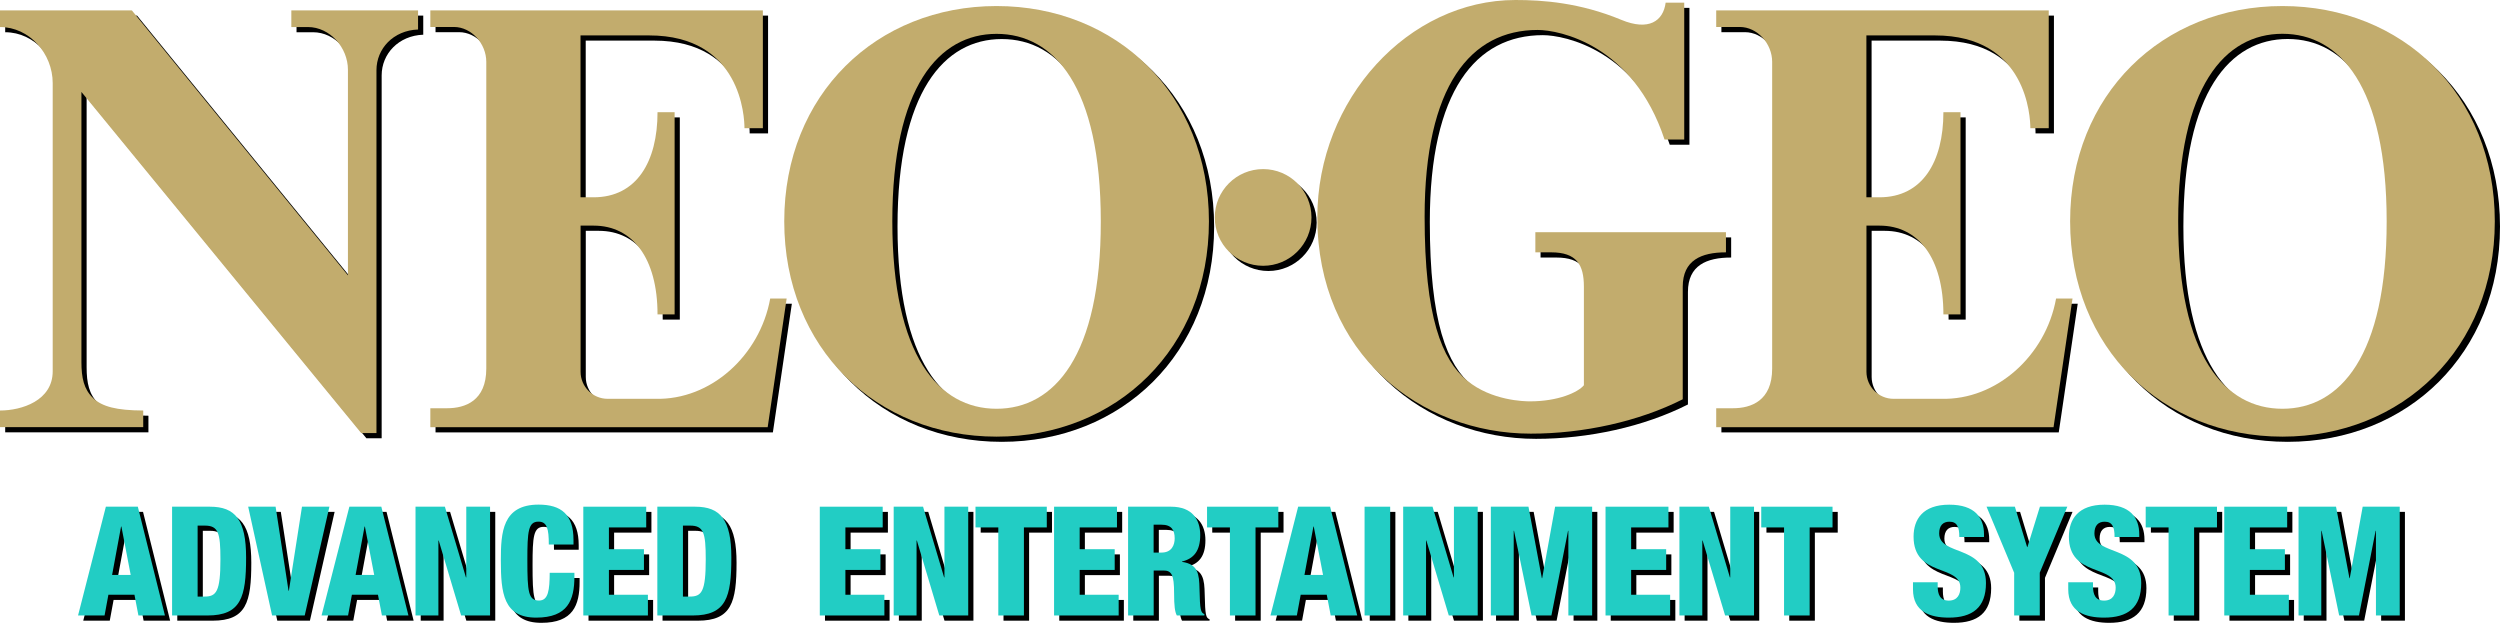
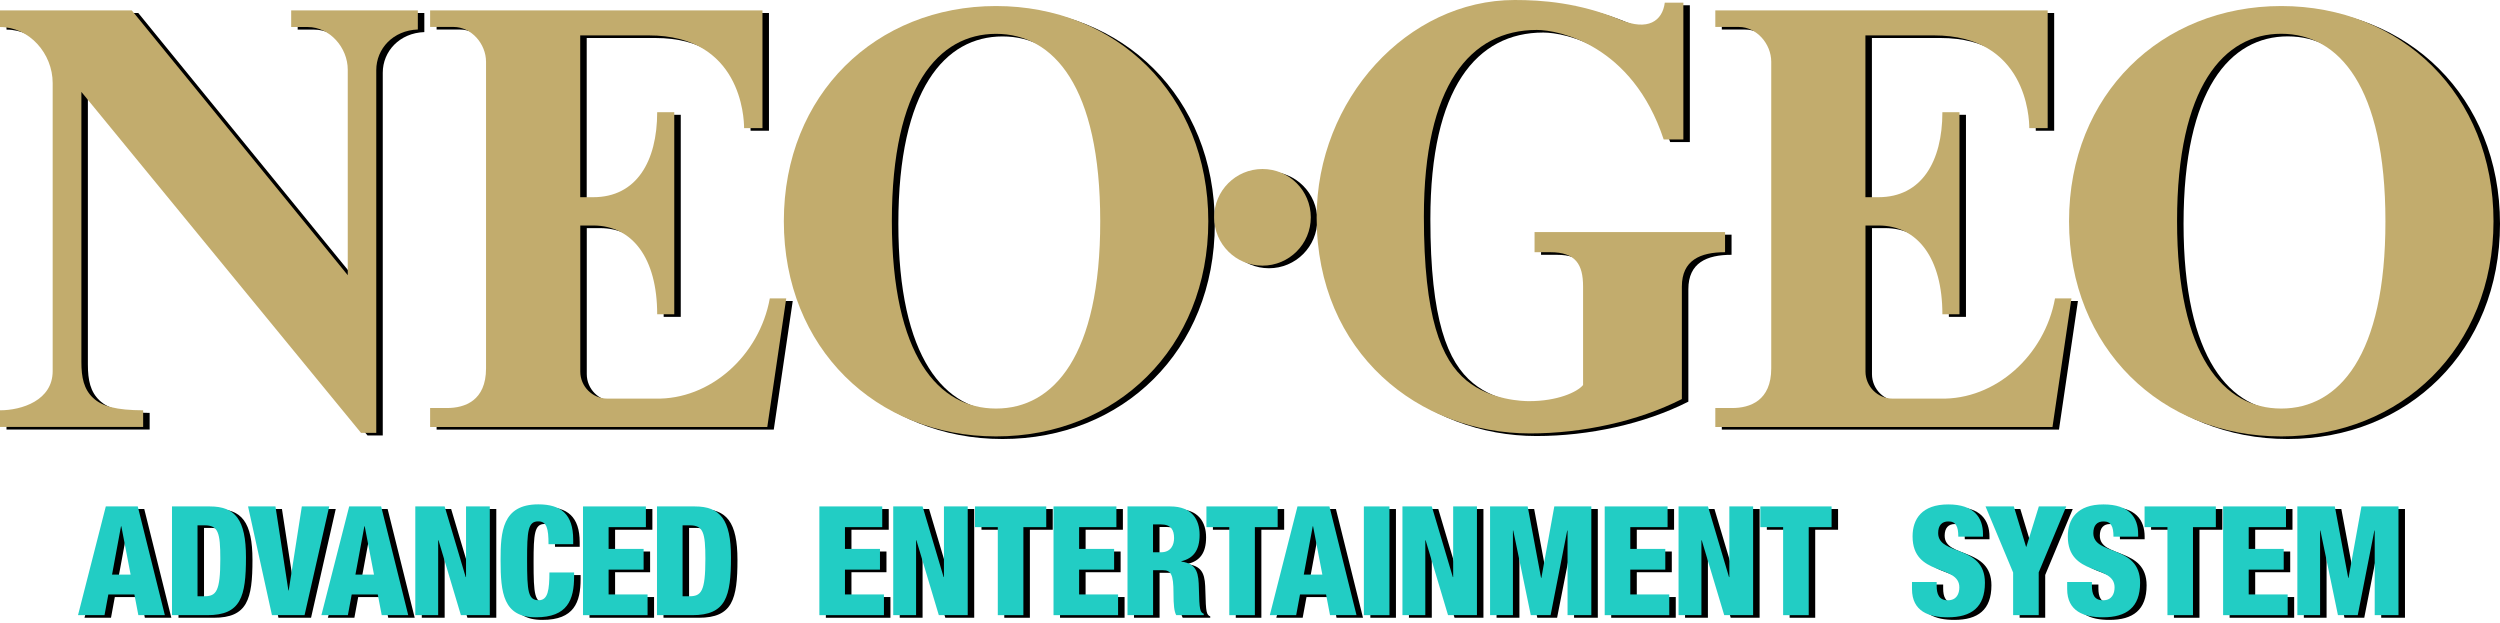
- <svg xmlns="http://www.w3.org/2000/svg" width="1017.852mm" height="253.577mm" viewBox="0 0 1017.852 253.577" version="1.1" id="svg1">
+ <svg xmlns="http://www.w3.org/2000/svg" width="1018.381mm" height="253.577mm" viewBox="0 0 1018.381 253.577" version="1.1" id="svg1">
  <defs id="defs1" />
-   <g id="g67" style="fill:#000000" transform="translate(2.116667,2.116667)">
+   <g id="g67" style="fill:#000000" transform="translate(2.645833,1.058333)">
    <g id="g39" transform="scale(0.2645833)" style="fill:#000000">
      <path class="st1" d="m 643.3,16 h -195 v 25.6 h 25.4 c 34.1,0 61.7,31.8 61.7,65.7 V 423.7 L 202.9,16 H 0 v 25.6 c 45.3,0 81.1,40.9 81.1,86.3 v 443.4 c 0,45.3 -47.8,60.4 -81.1,60.4 v 25.6 h 220.4 v -25.6 c -41.3,-0.2 -63.1,-5.9 -77.2,-19.2 -14.1,-13.4 -17.9,-31.1 -17.9,-55.4 V 141.5 l 430.5,524.9 h 23.5 V 108 c 0,-33.1 25.9,-61.2 64,-62.6 z" id="path7" style="fill:#000000" />
      <path class="st1" d="m 1185.2,459.4 c -15.9,87.9 -91.7,156.5 -176.7,154.3 h -73.4 c -23,0 -41.7,-18.7 -41.7,-41.7 V 347.2 h 20.1 c 60,0 98.3,50.2 98.3,136.6 h 26.3 V 330.7 322.9 172.7 h -26.3 c 0,76 -32.1,130.9 -98.4,130.9 H 893.3 V 54.5 h 105.5 c 142,0 146.8,126.5 146.8,142.8 h 28.3 V 59.9 16 H 662.2 v 25.5 h 36.1 c 27.6,0 50,26.1 50,53.6 v 472.1 c 0,49.7 -32.6,61 -60.2,61 h -25.9 v 29.2 h 86.1 433 l 29.2,-198 z" id="path8" style="fill:#000000" />
      <path class="st1" d="m 1533.5,9.3 c -184.6,0 -326.7,135.9 -326.7,331.3 0,195.4 142.2,331.3 326.7,331.3 184.6,0 326.8,-135.9 326.8,-331.3 0,-195.4 -142.2,-331.3 -326.8,-331.3 z m 0,619.7 c -88.7,0 -160.4,-81.2 -160.4,-288.5 0,-207.3 71.9,-288.4 160.4,-288.4 88.7,0 160.4,81.2 160.4,288.5 0.2,207.2 -71.7,288.4 -160.4,288.4 z" id="path36" style="fill:#000000" />
      <circle class="st1" cx="1943.7" cy="334.6" r="74.4" id="circle36" style="fill:#000000" />
      <path class="st1" d="m 2362.6,357.3 v 31 h 24.2 c 39.3,0 50.5,19 50.5,52.9 v 151.6 c -9,11 -39.7,24.8 -83,24.8 -8.8,0 -59,-1 -96.5,-31.8 -39.2,-32.2 -65.6,-97.4 -65.6,-252.4 0,-201.8 71,-287.3 173.9,-287.3 33.5,0 147,22.6 195.3,168.6 h 30.3 V 4.1 h -28.6 c -3.6,28.3 -26,44 -68.3,26.4 C 2430.9,4 2373.8,0 2332,0 c -164.6,0 -304.9,152.5 -304.9,334.6 0,209.8 158.4,332.7 328.5,332.7 80.6,0 166.1,-18.6 233.8,-52.9 V 441.2 c 0,-40.6 28.3,-52.9 66.5,-52.9 v -31 z" id="path37" style="fill:#000000" />
      <path class="st1" d="m 3163.9,459.4 c -15.9,87.9 -91.7,156.5 -176.7,154.3 h -73.4 c -23,0 -41.7,-18.7 -41.7,-41.7 V 347.2 h 20.1 c 60,0 98.3,50.2 98.3,136.6 h 26.3 V 330.7 322.9 172.7 h -26.3 c 0,76 -32.1,130.9 -98.4,130.9 H 2872 V 54.5 h 105.5 c 142,0 146.8,126.5 146.8,142.8 h 28.3 V 59.9 16 h -511.7 v 25.5 h 36.1 c 27.6,0 50,26.1 50,53.6 v 472.1 c 0,49.7 -32.6,61 -60.2,61 h -25.9 v 29.2 h 86.1 433 l 29.2,-198 z" id="path38" style="fill:#000000" />
      <path class="st1" d="m 3512.2,9.3 c -184.6,0 -326.7,135.9 -326.7,331.3 0,195.4 142.2,331.3 326.7,331.3 C 3696.8,671.9 3839,536 3839,340.6 3839,145.2 3696.8,9.3 3512.2,9.3 Z m 0,619.7 c -88.7,0 -160.4,-81.2 -160.4,-288.5 0,-207.3 71.9,-288.5 160.4,-288.5 88.7,0 160.4,81.2 160.4,288.5 0.2,207.3 -71.7,288.5 -160.4,288.5 z" id="path39" style="fill:#000000" />
    </g>
    <g id="g66" transform="scale(0.2645833)" style="fill:#000000">
      <path class="st2" d="m 162.9,779.7 h 49.2 l 41.7,167.4 H 213 l -6.1,-31.9 h -40.1 l -5.9,31.9 h -40.8 z m 23.9,30.5 h -0.5 l -13.8,74.5 h 28.6 z" id="path40" style="fill:#000000" />
      <path class="st2" d="m 264.7,779.7 h 58.4 c 38.9,0 55.6,20.2 55.6,78.3 0,60.7 -7.7,89.1 -59.5,89.1 H 264.8 V 779.7 Z M 304.1,918 h 10.5 c 18.3,0 24.6,-7.3 24.6,-57.4 0,-40.8 -3.3,-51.8 -24.1,-51.8 h -11 z" id="path41" style="fill:#000000" />
      <path class="st2" d="m 381.9,779.7 h 42.2 L 444,909.1 h 0.5 l 20.2,-129.4 h 42.2 l -38,167.4 h -50.2 z" id="path42" style="fill:#000000" />
      <path class="st2" d="m 537.6,779.7 h 49.2 l 41.7,167.4 h -40.8 l -6.1,-31.9 h -40.1 l -5.9,31.9 h -40.8 z m 23.9,30.5 H 561 l -13.8,74.5 h 28.6 z" id="path43" style="fill:#000000" />
      <path class="st2" d="m 639.4,779.7 h 45.2 L 717,888.5 h 0.5 V 779.7 h 36.6 V 947.1 H 709.6 L 675.1,831.8 h -0.5 v 115.3 h -35.2 z" id="path44" style="fill:#000000" />
      <path class="st2" d="m 844.5,837.9 c 0,-24.4 -2.8,-35.2 -15.9,-35.2 -15.7,0 -17.1,15 -17.1,58.8 0,49.7 1.6,62.6 18,62.6 14.5,0 16.2,-16.6 16.4,-42.7 h 38 v 5.9 c 0,36.1 -10.1,63.1 -58.8,63.1 -50.4,0 -54.4,-37.7 -54.4,-88.1 0,-42.9 2.3,-85.8 58.1,-85.8 34.7,0 53.7,15 53.7,54.4 v 7 z" id="path45" style="fill:#000000" />
      <path class="st2" d="m 897.6,779.7 h 96.8 v 31.9 H 937 v 33.5 h 53.9 V 877 H 937 v 38.2 h 60 v 31.9 h -99.4 z" id="path46" style="fill:#000000" />
      <path class="st2" d="m 1011.4,779.7 h 58.4 c 38.9,0 55.6,20.2 55.6,78.3 0,60.7 -7.7,89.1 -59.5,89.1 h -54.4 V 779.7 Z m 39.4,138.3 h 10.6 c 18.3,0 24.6,-7.3 24.6,-57.4 0,-40.8 -3.3,-51.8 -24.1,-51.8 h -11 V 918 Z" id="path47" style="fill:#000000" />
      <path class="st2" d="m 1261.5,779.7 h 96.8 v 31.9 h -57.4 v 33.5 h 53.9 V 877 h -53.9 v 38.2 h 60 v 31.9 h -99.4 z" id="path48" style="fill:#000000" />
      <path class="st2" d="m 1375.2,779.7 h 45.2 l 32.4,108.8 h 0.5 V 779.7 h 36.6 v 167.4 h -44.5 l -34.5,-115.3 h -0.5 v 115.3 h -35.2 z" id="path49" style="fill:#000000" />
      <path class="st2" d="m 1536.3,811.6 h -35.2 v -31.9 h 109.7 v 31.9 h -35.2 v 135.5 h -39.4 V 811.6 Z" id="path50" style="fill:#000000" />
      <path class="st2" d="m 1622,779.7 h 96.8 v 31.9 h -57.4 v 33.5 h 53.9 V 877 h -53.9 v 38.2 h 60 v 31.9 H 1622 Z" id="path51" style="fill:#000000" />
      <path class="st2" d="m 1735.8,779.7 h 66.1 c 33.5,0 45,20.6 45,43.6 0,24.4 -9.8,36.3 -28.1,40.8 v 0.5 c 25.1,3.5 26.5,19.2 27,41.7 0.7,33.1 1.9,36.3 7.5,38.7 v 2.1 h -42.4 c -3,-5.6 -4.2,-15 -4.2,-34 0,-29.1 -4,-35.2 -16.4,-35.2 h -15 v 69.2 h -39.4 V 779.7 Z m 39.4,70.6 h 12.2 c 15.9,0 20.2,-12 20.2,-21.8 0,-12.7 -4.7,-21.1 -20.4,-21.1 h -12 z" id="path52" style="fill:#000000" />
      <path class="st2" d="m 1892.6,811.6 h -35.2 v -31.9 h 109.7 v 31.9 H 1932 v 135.5 h -39.4 z" id="path53" style="fill:#000000" />
      <path class="st2" d="m 1997.6,779.7 h 49.2 l 41.7,167.4 h -40.8 l -6.1,-31.9 h -40.1 l -5.9,31.9 H 1955 Z m 24,30.5 h -0.5 l -13.8,74.5 h 28.6 z" id="path54" style="fill:#000000" />
      <path class="st2" d="m 2099.8,779.7 h 39.4 v 167.4 h -39.4 z" id="path55" style="fill:#000000" />
      <path class="st2" d="m 2159.2,779.7 h 45.2 l 32.4,108.8 h 0.5 V 779.7 h 36.6 v 167.4 h -44.5 l -34.5,-115.3 h -0.5 v 115.3 h -35.2 z" id="path56" style="fill:#000000" />
      <path class="st2" d="m 2294.3,779.7 h 57.7 l 20.6,110 h 0.5 l 19.9,-110 h 57 v 167.4 h -36.6 V 816.8 h -0.5 l -25.6,130.3 h -30.5 l -27,-130.3 h -0.5 v 130.3 h -35.2 V 779.7 Z" id="path57" style="fill:#000000" />
      <path class="st2" d="m 2470.6,779.7 h 96.8 v 31.9 H 2510 v 33.5 h 53.9 V 877 H 2510 v 38.2 h 60 v 31.9 h -99.4 z" id="path58" style="fill:#000000" />
      <path class="st2" d="m 2584.4,779.7 h 45.2 l 32.4,108.8 h 0.5 V 779.7 h 36.6 v 167.4 h -44.5 L 2620,831.8 h -0.5 v 115.3 h -35.2 V 779.7 Z" id="path59" style="fill:#000000" />
      <path class="st2" d="m 2745.4,811.6 h -35.2 v -31.9 h 109.7 v 31.9 h -35.2 v 135.5 h -39.4 V 811.6 Z" id="path60" style="fill:#000000" />
      <path class="st2" d="m 2981.7,896 v 5.9 c 0,12.7 3.5,22.3 17.1,22.3 13.8,0 17.8,-10.3 17.8,-19.9 0,-36.1 -72,-15.9 -72,-78.5 0,-26.7 14.3,-49.2 54.9,-49.2 39.4,0 53.5,19.9 53.5,45.7 v 4 h -38 c 0,-8 -0.9,-13.8 -3.3,-17.6 -2.3,-4 -6.1,-5.9 -12,-5.9 -9.8,0 -15.7,5.9 -15.7,18 0,34.9 72,17.3 72,76.4 0,38 -21.1,53.2 -57.2,53.2 -28.6,0 -55.1,-8.7 -55.1,-43.6 V 896 Z" id="path61" style="fill:#000000" />
      <path class="st2" d="m 3099.3,881.2 -42.4,-101.5 h 43.6 l 18.8,62.1 h 0.5 l 19.2,-62.1 h 42.2 l -42.4,101.5 v 65.9 h -39.4 v -65.9 z" id="path62" style="fill:#000000" />
      <path class="st2" d="m 3220.7,896 v 5.9 c 0,12.7 3.5,22.3 17.1,22.3 13.8,0 17.8,-10.3 17.8,-19.9 0,-36.1 -72,-15.9 -72,-78.5 0,-26.7 14.3,-49.2 54.9,-49.2 39.4,0 53.4,19.9 53.4,45.7 v 4 h -38 c 0,-8 -0.9,-13.8 -3.3,-17.6 -2.3,-4 -6.1,-5.9 -12,-5.9 -9.8,0 -15.7,5.9 -15.7,18 0,34.9 72,17.3 72,76.4 0,38 -21.1,53.2 -57.2,53.2 -28.6,0 -55.1,-8.7 -55.1,-43.6 V 896 Z" id="path63" style="fill:#000000" />
      <path class="st2" d="m 3337,811.6 h -35.2 v -31.9 h 109.7 v 31.9 h -35.2 V 947.1 H 3337 Z" id="path64" style="fill:#000000" />
      <path class="st2" d="m 3422.7,779.7 h 96.8 v 31.9 h -57.4 v 33.5 H 3516 V 877 h -53.9 v 38.2 h 60 v 31.9 h -99.4 z" id="path65" style="fill:#000000" />
      <path class="st2" d="m 3537,779.7 h 57.7 l 20.6,110 h 0.5 l 19.9,-110 h 57 v 167.4 h -36.6 V 816.8 h -0.5 L 3630,947.1 h -30.5 l -27,-130.3 h -0.5 v 130.3 h -35 z" id="path66" style="fill:#000000" />
    </g>
  </g>
  <g id="g1" style="display:inline">
    <g id="g9" transform="scale(0.2645833)">
      <path class="st1" d="m 643.3,16 h -195 v 25.6 h 25.4 c 34.1,0 61.7,31.8 61.7,65.7 V 423.7 L 202.9,16 H 0 v 25.6 c 45.3,0 81.1,40.9 81.1,86.3 v 443.4 c 0,45.3 -47.8,60.4 -81.1,60.4 v 25.6 h 220.4 v -25.6 c -41.3,-0.2 -63.1,-5.9 -77.2,-19.2 -14.1,-13.4 -17.9,-31.1 -17.9,-55.4 V 141.5 l 430.5,524.9 h 23.5 V 108 c 0,-33.1 25.9,-61.2 64,-62.6 z" id="path1" style="fill:#c2ac6d" />
      <path class="st1" d="m 1185.2,459.4 c -15.9,87.9 -91.7,156.5 -176.7,154.3 h -73.4 c -23,0 -41.7,-18.7 -41.7,-41.7 V 347.2 h 20.1 c 60,0 98.3,50.2 98.3,136.6 h 26.3 V 330.7 322.9 172.7 h -26.3 c 0,76 -32.1,130.9 -98.4,130.9 H 893.3 V 54.5 h 105.5 c 142,0 146.8,126.5 146.8,142.8 h 28.3 V 59.9 16 H 662.2 v 25.5 h 36.1 c 27.6,0 50,26.1 50,53.6 v 472.1 c 0,49.7 -32.6,61 -60.2,61 h -25.9 v 29.2 h 86.1 433 l 29.2,-198 z" id="path3" style="fill:#c2ac6d" />
      <path class="st1" d="m 1533.5,9.3 c -184.6,0 -326.7,135.9 -326.7,331.3 0,195.4 142.2,331.3 326.7,331.3 184.6,0 326.8,-135.9 326.8,-331.3 0,-195.4 -142.2,-331.3 -326.8,-331.3 z m 0,619.7 c -88.7,0 -160.4,-81.2 -160.4,-288.5 0,-207.3 71.9,-288.4 160.4,-288.4 88.7,0 160.4,81.2 160.4,288.5 0.2,207.2 -71.7,288.4 -160.4,288.4 z" id="path4" style="fill:#c2ac6d" />
      <circle class="st1" cx="1943.7" cy="334.6" r="74.4" id="circle1" style="fill:#c2ac6d" />
      <path class="st1" d="m 2362.6,357.3 v 31 h 24.2 c 39.3,0 50.5,19 50.5,52.9 v 151.6 c -9,11 -39.7,24.8 -83,24.8 -8.8,0 -59,-1 -96.5,-31.8 -39.2,-32.2 -65.6,-97.4 -65.6,-252.4 0,-201.8 71,-287.3 173.9,-287.3 33.5,0 147,22.6 195.3,168.6 h 30.3 V 4.1 h -28.6 c -3.6,28.3 -26,44 -68.3,26.4 C 2430.9,4 2373.8,0 2332,0 c -164.6,0 -304.9,152.5 -304.9,334.6 0,209.8 158.4,332.7 328.5,332.7 80.6,0 166.1,-18.6 233.8,-52.9 V 441.2 c 0,-40.6 28.3,-52.9 66.5,-52.9 v -31 z" id="path2" style="fill:#c2ac6d" />
      <path class="st1" d="m 3163.9,459.4 c -15.9,87.9 -91.7,156.5 -176.7,154.3 h -73.4 c -23,0 -41.7,-18.7 -41.7,-41.7 V 347.2 h 20.1 c 60,0 98.3,50.2 98.3,136.6 h 26.3 V 330.7 322.9 172.7 h -26.3 c 0,76 -32.1,130.9 -98.4,130.9 H 2872 V 54.5 h 105.5 c 142,0 146.8,126.5 146.8,142.8 h 28.3 V 59.9 16 h -511.7 v 25.5 h 36.1 c 27.6,0 50,26.1 50,53.6 v 472.1 c 0,49.7 -32.6,61 -60.2,61 h -25.9 v 29.2 h 86.1 433 l 29.2,-198 z" id="path5" style="fill:#c2ac6d" />
      <path class="st1" d="m 3512.2,9.3 c -184.6,0 -326.7,135.9 -326.7,331.3 0,195.4 142.2,331.3 326.7,331.3 C 3696.8,671.9 3839,536 3839,340.6 3839,145.2 3696.8,9.3 3512.2,9.3 Z m 0,619.7 c -88.7,0 -160.4,-81.2 -160.4,-288.5 0,-207.3 71.9,-288.5 160.4,-288.5 88.7,0 160.4,81.2 160.4,288.5 0.2,207.3 -71.7,288.5 -160.4,288.5 z" id="path6" style="fill:#c2ac6d" />
    </g>
    <g id="g36" transform="scale(0.2645833)">
      <path class="st2" d="m 162.9,779.7 h 49.2 l 41.7,167.4 H 213 l -6.1,-31.9 h -40.1 l -5.9,31.9 h -40.8 z m 23.9,30.5 h -0.5 l -13.8,74.5 h 28.6 z" id="path9" style="fill:#22cdc4" />
      <path class="st2" d="m 264.7,779.7 h 58.4 c 38.9,0 55.6,20.2 55.6,78.3 0,60.7 -7.7,89.1 -59.5,89.1 H 264.8 V 779.7 Z M 304.1,918 h 10.5 c 18.3,0 24.6,-7.3 24.6,-57.4 0,-40.8 -3.3,-51.8 -24.1,-51.8 h -11 z" id="path10" style="fill:#22cdc4" />
      <path class="st2" d="m 381.9,779.7 h 42.2 L 444,909.1 h 0.5 l 20.2,-129.4 h 42.2 l -38,167.4 h -50.2 z" id="path11" style="fill:#22cdc4" />
      <path class="st2" d="m 537.6,779.7 h 49.2 l 41.7,167.4 h -40.8 l -6.1,-31.9 h -40.1 l -5.9,31.9 h -40.8 z m 23.9,30.5 H 561 l -13.8,74.5 h 28.6 z" id="path12" style="fill:#22cdc4" />
      <path class="st2" d="m 639.4,779.7 h 45.2 L 717,888.5 h 0.5 V 779.7 h 36.6 V 947.1 H 709.6 L 675.1,831.8 h -0.5 v 115.3 h -35.2 z" id="path13" style="fill:#22cdc4" />
      <path class="st2" d="m 844.5,837.9 c 0,-24.4 -2.8,-35.2 -15.9,-35.2 -15.7,0 -17.1,15 -17.1,58.8 0,49.7 1.6,62.6 18,62.6 14.5,0 16.2,-16.6 16.4,-42.7 h 38 v 5.9 c 0,36.1 -10.1,63.1 -58.8,63.1 -50.4,0 -54.4,-37.7 -54.4,-88.1 0,-42.9 2.3,-85.8 58.1,-85.8 34.7,0 53.7,15 53.7,54.4 v 7 z" id="path14" style="fill:#22cdc4" />
      <path class="st2" d="m 897.6,779.7 h 96.8 v 31.9 H 937 v 33.5 h 53.9 V 877 H 937 v 38.2 h 60 v 31.9 h -99.4 z" id="path15" style="fill:#22cdc4" />
      <path class="st2" d="m 1011.4,779.7 h 58.4 c 38.9,0 55.6,20.2 55.6,78.3 0,60.7 -7.7,89.1 -59.5,89.1 h -54.4 V 779.7 Z m 39.4,138.3 h 10.6 c 18.3,0 24.6,-7.3 24.6,-57.4 0,-40.8 -3.3,-51.8 -24.1,-51.8 h -11 V 918 Z" id="path16" style="fill:#22cdc4" />
      <path class="st2" d="m 1261.5,779.7 h 96.8 v 31.9 h -57.4 v 33.5 h 53.9 V 877 h -53.9 v 38.2 h 60 v 31.9 h -99.4 z" id="path17" style="fill:#22cdc4" />
      <path class="st2" d="m 1375.2,779.7 h 45.2 l 32.4,108.8 h 0.5 V 779.7 h 36.6 v 167.4 h -44.5 l -34.5,-115.3 h -0.5 v 115.3 h -35.2 z" id="path18" style="fill:#22cdc4" />
      <path class="st2" d="m 1536.3,811.6 h -35.2 v -31.9 h 109.7 v 31.9 h -35.2 v 135.5 h -39.4 V 811.6 Z" id="path19" style="fill:#22cdc4" />
      <path class="st2" d="m 1622,779.7 h 96.8 v 31.9 h -57.4 v 33.5 h 53.9 V 877 h -53.9 v 38.2 h 60 v 31.9 H 1622 Z" id="path20" style="fill:#22cdc4" />
      <path class="st2" d="m 1735.8,779.7 h 66.1 c 33.5,0 45,20.6 45,43.6 0,24.4 -9.8,36.3 -28.1,40.8 v 0.5 c 25.1,3.5 26.5,19.2 27,41.7 0.7,33.1 1.9,36.3 7.5,38.7 v 2.1 h -42.4 c -3,-5.6 -4.2,-15 -4.2,-34 0,-29.1 -4,-35.2 -16.4,-35.2 h -15 v 69.2 h -39.4 V 779.7 Z m 39.4,70.6 h 12.2 c 15.9,0 20.2,-12 20.2,-21.8 0,-12.7 -4.7,-21.1 -20.4,-21.1 h -12 z" id="path21" style="fill:#22cdc4" />
      <path class="st2" d="m 1892.6,811.6 h -35.2 v -31.9 h 109.7 v 31.9 H 1932 v 135.5 h -39.4 z" id="path22" style="fill:#22cdc4" />
      <path class="st2" d="m 1997.6,779.7 h 49.2 l 41.7,167.4 h -40.8 l -6.1,-31.9 h -40.1 l -5.9,31.9 H 1955 Z m 24,30.5 h -0.5 l -13.8,74.5 h 28.6 z" id="path23" style="fill:#22cdc4" />
      <path class="st2" d="m 2099.8,779.7 h 39.4 v 167.4 h -39.4 z" id="path24" style="fill:#22cdc4" />
      <path class="st2" d="m 2159.2,779.7 h 45.2 l 32.4,108.8 h 0.5 V 779.7 h 36.6 v 167.4 h -44.5 l -34.5,-115.3 h -0.5 v 115.3 h -35.2 z" id="path25" style="fill:#22cdc4" />
      <path class="st2" d="m 2294.3,779.7 h 57.7 l 20.6,110 h 0.5 l 19.9,-110 h 57 v 167.4 h -36.6 V 816.8 h -0.5 l -25.6,130.3 h -30.5 l -27,-130.3 h -0.5 v 130.3 h -35.2 V 779.7 Z" id="path26" style="fill:#22cdc4" />
      <path class="st2" d="m 2470.6,779.7 h 96.8 v 31.9 H 2510 v 33.5 h 53.9 V 877 H 2510 v 38.2 h 60 v 31.9 h -99.4 z" id="path27" style="fill:#22cdc4" />
      <path class="st2" d="m 2584.4,779.7 h 45.2 l 32.4,108.8 h 0.5 V 779.7 h 36.6 v 167.4 h -44.5 L 2620,831.8 h -0.5 v 115.3 h -35.2 V 779.7 Z" id="path28" style="fill:#22cdc4" />
      <path class="st2" d="m 2745.4,811.6 h -35.2 v -31.9 h 109.7 v 31.9 h -35.2 v 135.5 h -39.4 V 811.6 Z" id="path29" style="fill:#22cdc4" />
      <path class="st2" d="m 2981.7,896 v 5.9 c 0,12.7 3.5,22.3 17.1,22.3 13.8,0 17.8,-10.3 17.8,-19.9 0,-36.1 -72,-15.9 -72,-78.5 0,-26.7 14.3,-49.2 54.9,-49.2 39.4,0 53.5,19.9 53.5,45.7 v 4 h -38 c 0,-8 -0.9,-13.8 -3.3,-17.6 -2.3,-4 -6.1,-5.9 -12,-5.9 -9.8,0 -15.7,5.9 -15.7,18 0,34.9 72,17.3 72,76.4 0,38 -21.1,53.2 -57.2,53.2 -28.6,0 -55.1,-8.7 -55.1,-43.6 V 896 Z" id="path30" style="fill:#22cdc4" />
      <path class="st2" d="m 3099.3,881.2 -42.4,-101.5 h 43.6 l 18.8,62.1 h 0.5 l 19.2,-62.1 h 42.2 l -42.4,101.5 v 65.9 h -39.4 v -65.9 z" id="path31" style="fill:#22cdc4" />
      <path class="st2" d="m 3220.7,896 v 5.9 c 0,12.7 3.5,22.3 17.1,22.3 13.8,0 17.8,-10.3 17.8,-19.9 0,-36.1 -72,-15.9 -72,-78.5 0,-26.7 14.3,-49.2 54.9,-49.2 39.4,0 53.4,19.9 53.4,45.7 v 4 h -38 c 0,-8 -0.9,-13.8 -3.3,-17.6 -2.3,-4 -6.1,-5.9 -12,-5.9 -9.8,0 -15.7,5.9 -15.7,18 0,34.9 72,17.3 72,76.4 0,38 -21.1,53.2 -57.2,53.2 -28.6,0 -55.1,-8.7 -55.1,-43.6 V 896 Z" id="path32" style="fill:#22cdc4" />
      <path class="st2" d="m 3337,811.6 h -35.2 v -31.9 h 109.7 v 31.9 h -35.2 V 947.1 H 3337 Z" id="path33" style="fill:#22cdc4" />
      <path class="st2" d="m 3422.7,779.7 h 96.8 v 31.9 h -57.4 v 33.5 H 3516 V 877 h -53.9 v 38.2 h 60 v 31.9 h -99.4 z" id="path34" style="fill:#22cdc4" />
      <path class="st2" d="m 3537,779.7 h 57.7 l 20.6,110 h 0.5 l 19.9,-110 h 57 v 167.4 h -36.6 V 816.8 h -0.5 L 3630,947.1 h -30.5 l -27,-130.3 h -0.5 v 130.3 h -35 z" id="path35" style="fill:#22cdc4" />
    </g>
  </g>
</svg>
